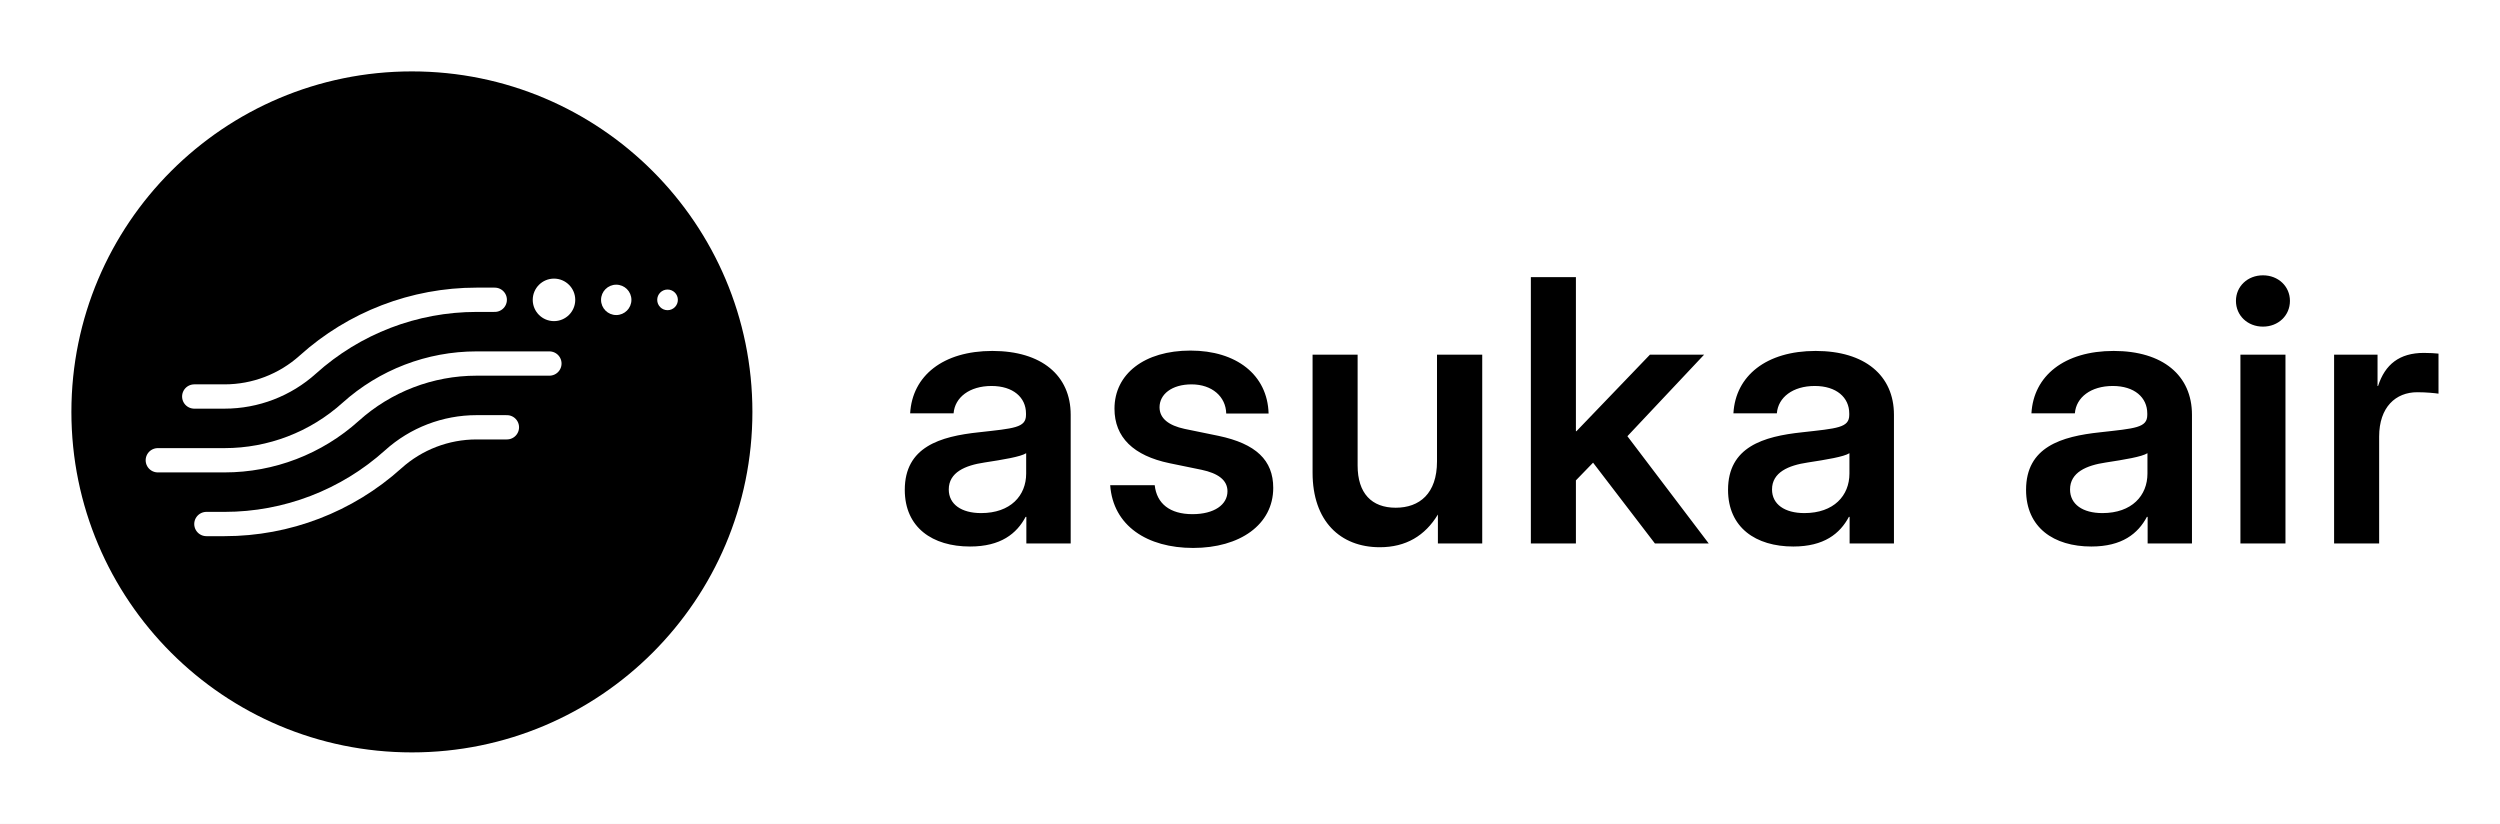
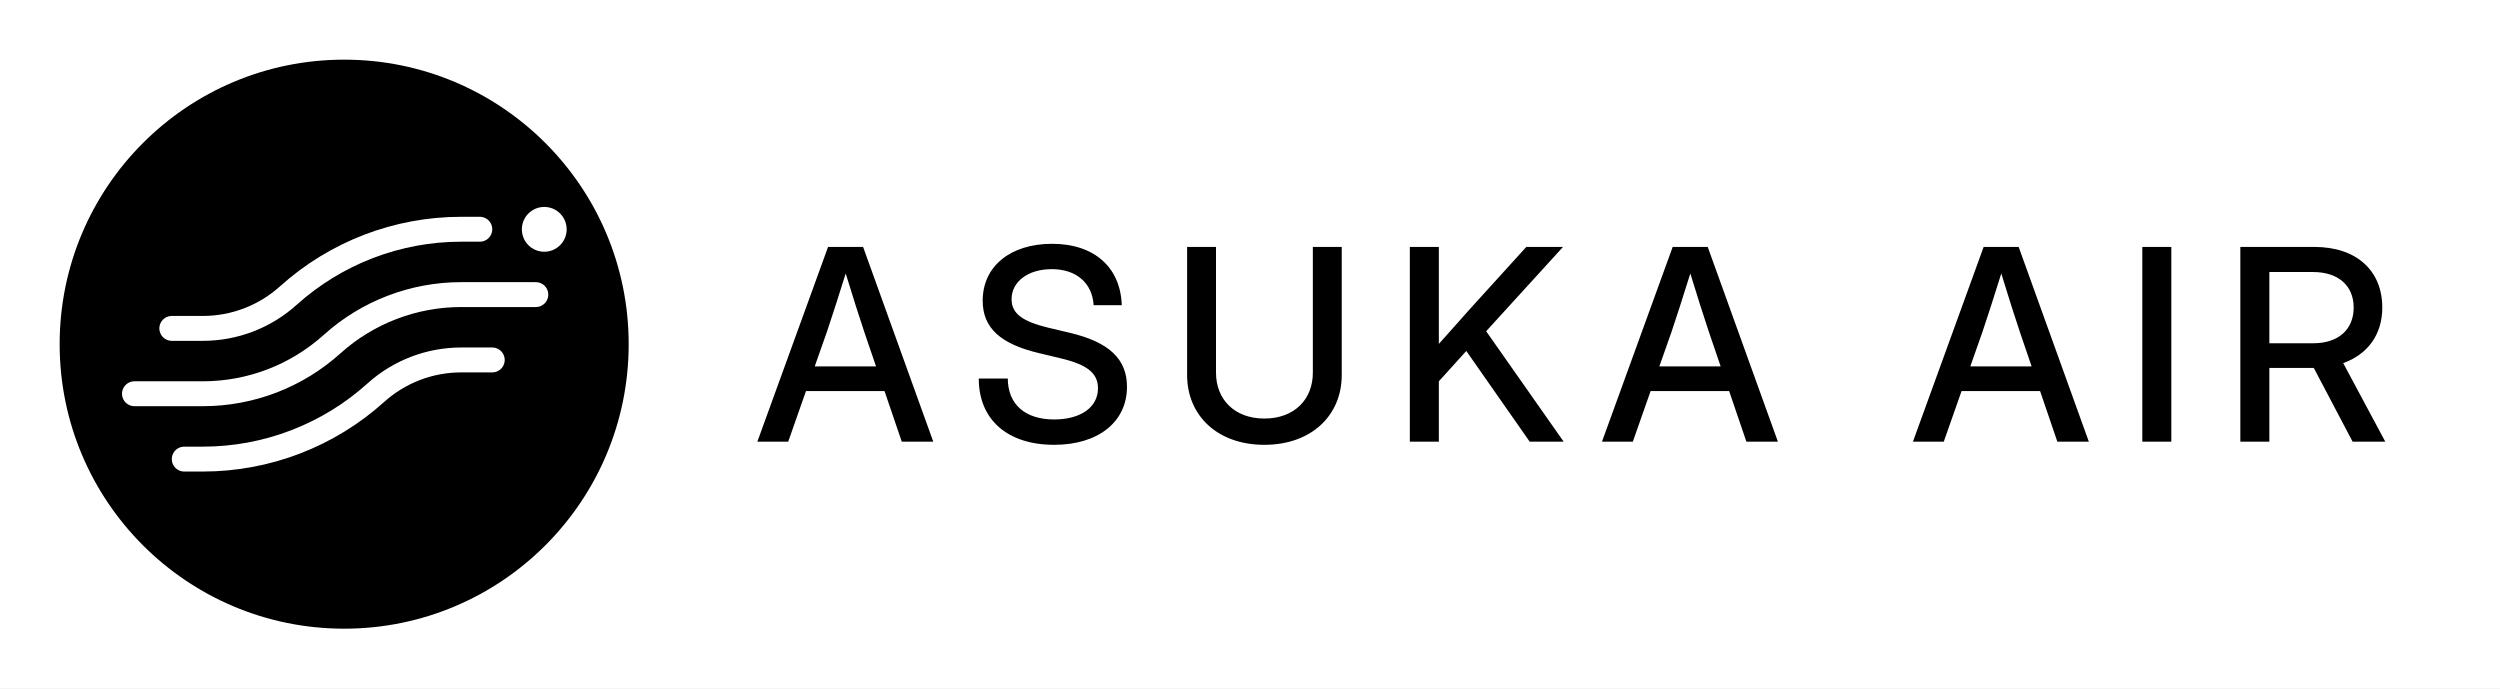
- <svg xmlns="http://www.w3.org/2000/svg" viewBox="0 0 437 144">
+ <svg xmlns="http://www.w3.org/2000/svg" viewBox="0 0 523 144">
  <rect width="100%" height="100%" fill="#fff" />
  <g transform="translate(10,10) scale(0.62)">
    <circle cx="100" cy="100" r="96" fill="#000" />
-     <g transform="translate(100,100) scale(0.856) translate(-120.2,-100)">
+     <g transform="translate(100,100) scale(1.050) translate(-103.9,-100)">
      <g fill="none" stroke="#fff" stroke-width="8" stroke-linecap="round">
        <path d="M48.51,94.93 L58.51,94.93 A41.00,41.00 0 0 0 85.95,84.39 A83.00,83.00 0 0 1 141.49,63.07 L147.49,63.07" />
        <path d="M36.51,115.93 L58.51,115.93 A62.00,62.00 0 0 0 100.00,100.00 A62.00,62.00 0 0 1 141.49,84.07 L165.49,84.07" />
        <path d="M52.51,136.93 L58.51,136.93 A83.00,83.00 0 0 0 114.05,115.61 A41.00,41.00 0 0 1 141.49,105.07 L151.49,105.07" />
      </g>
-       <circle cx="167.0" cy="63.1" r="7" fill="#fff" />
-       <circle cx="187.5" cy="63.1" r="5" fill="#fff" />
-       <circle cx="204.4" cy="63.1" r="3.4" fill="#fff" />
+       <circle cx="168.2" cy="63.1" r="7.2" fill="#fff" />
    </g>
  </g>
-   <path transform="translate(156.0,95.0)" d="M13.562 0.531C18.938 0.531 21.719 -1.719 23.281 -4.656H23.406V0.0H31.156V-22.5C31.156 -29.375 26.062 -33.656 17.469 -33.656C8.844 -33.656 3.469 -29.312 3.094 -22.75H10.688C10.906 -25.531 13.469 -27.531 17.312 -27.531C21.094 -27.531 23.344 -25.531 23.344 -22.719V-22.469C23.344 -20.219 21.25 -20.125 15.125 -19.438C8.312 -18.719 2.156 -16.875 2.156 -9.375C2.156 -2.781 7.0 0.531 13.562 0.531ZM15.5 -5.312C12.062 -5.312 9.844 -6.844 9.844 -9.438C9.844 -12.438 12.719 -13.656 16.094 -14.156C19.344 -14.656 22.406 -15.156 23.375 -15.781V-12.219C23.375 -8.375 20.656 -5.312 15.5 -5.312Z M52.562 0.781C60.719 0.781 66.562 -3.281 66.562 -9.719C66.562 -14.562 63.531 -17.438 57.0 -18.812L51.062 -20.031C48.312 -20.625 46.688 -21.844 46.688 -23.812C46.688 -26.062 48.812 -27.812 52.281 -27.812C55.875 -27.812 58.281 -25.656 58.344 -22.719H65.75C65.562 -29.5 60.094 -33.719 52.094 -33.719C44.031 -33.719 38.812 -29.625 38.812 -23.562C38.812 -18.562 42.125 -15.344 48.438 -14.031L54.062 -12.875C56.844 -12.281 58.562 -11.125 58.562 -9.125C58.562 -6.781 56.25 -5.125 52.438 -5.125C48.5 -5.125 46.188 -6.969 45.844 -10.188H38.062C38.562 -3.094 44.531 0.781 52.562 0.781Z M85.188 0.656C89.75 0.656 93.094 -1.344 95.344 -5.062V0.0H103.094V-33.0H95.188V-14.344C95.188 -8.719 92.125 -6.25 87.969 -6.25C83.75 -6.25 81.312 -8.781 81.312 -13.625V-33.0H73.438V-12.375C73.438 -3.906 78.281 0.656 85.188 0.656Z M111.594 0.0H119.469V-11.031L122.469 -14.125L133.281 0.0H142.688L128.469 -18.75L141.875 -33.0H132.406L119.562 -19.625H119.469V-46.562H111.594Z M157.469 0.531C162.844 0.531 165.625 -1.719 167.188 -4.656H167.312V0.0H175.062V-22.5C175.062 -29.375 169.969 -33.656 161.375 -33.656C152.75 -33.656 147.375 -29.312 147.0 -22.75H154.594C154.812 -25.531 157.375 -27.531 161.219 -27.531C165.0 -27.531 167.25 -25.531 167.25 -22.719V-22.469C167.25 -20.219 165.156 -20.125 159.031 -19.438C152.219 -18.719 146.062 -16.875 146.062 -9.375C146.062 -2.781 150.906 0.531 157.469 0.531ZM159.406 -5.312C155.969 -5.312 153.75 -6.844 153.75 -9.438C153.75 -12.438 156.625 -13.656 160.0 -14.156C163.25 -14.656 166.312 -15.156 167.281 -15.781V-12.219C167.281 -8.375 164.562 -5.312 159.406 -5.312Z  M209.562 0.531C214.938 0.531 217.719 -1.719 219.281 -4.656H219.406V0.0H227.156V-22.5C227.156 -29.375 222.062 -33.656 213.469 -33.656C204.844 -33.656 199.469 -29.312 199.094 -22.75H206.688C206.906 -25.531 209.469 -27.531 213.312 -27.531C217.094 -27.531 219.344 -25.531 219.344 -22.719V-22.469C219.344 -20.219 217.25 -20.125 211.125 -19.438C204.312 -18.719 198.156 -16.875 198.156 -9.375C198.156 -2.781 203.0 0.531 209.562 0.531ZM211.5 -5.312C208.062 -5.312 205.844 -6.844 205.844 -9.438C205.844 -12.438 208.719 -13.656 212.094 -14.156C215.344 -14.656 218.406 -15.156 219.375 -15.781V-12.219C219.375 -8.375 216.656 -5.312 211.5 -5.312Z M235.625 0.0H243.5V-33.0H235.625ZM239.562 -37.906C242.25 -37.906 244.281 -39.844 244.281 -42.406C244.281 -44.938 242.25 -46.875 239.562 -46.875C236.875 -46.875 234.844 -44.938 234.844 -42.406C234.844 -39.844 236.875 -37.906 239.562 -37.906Z M252.0 0.0H259.875V-18.688C259.875 -23.844 262.781 -26.438 266.531 -26.438C268.094 -26.438 269.656 -26.281 270.25 -26.188V-33.188C269.625 -33.25 268.75 -33.312 267.688 -33.312C263.438 -33.312 260.906 -31.312 259.688 -27.531H259.594V-33.0H252.0Z" fill="#000" />
+   <path transform="translate(158.0,92.4)" d="M0.438 0.0H6.891L10.609 -10.582H27.043L30.652 0.0H37.242L22.559 -40.742H15.23ZM12.441 -15.75 14.984 -22.969C16.105 -26.332 17.281 -29.914 18.922 -35.191C20.535 -29.914 21.684 -26.332 22.805 -22.969L25.266 -15.75Z M62.535 0.656C71.777 0.656 77.766 -4.156 77.766 -11.484C77.766 -17.309 73.992 -20.836 65.816 -22.777L61.414 -23.816C55.809 -25.156 53.621 -26.852 53.621 -29.805C53.621 -33.496 57.094 -36.094 62.016 -36.094C67.156 -36.094 70.492 -33.223 70.793 -28.547H76.672C76.426 -36.504 70.875 -41.398 62.098 -41.398C53.348 -41.398 47.578 -36.668 47.578 -29.504C47.578 -23.871 51.188 -20.453 59.418 -18.512L63.875 -17.445C69.535 -16.105 71.695 -14.301 71.695 -11.156C71.695 -7.191 68.059 -4.648 62.535 -4.648C56.438 -4.648 52.855 -7.82 52.828 -13.207H46.758C46.758 -4.594 52.773 0.656 62.535 0.656Z M106.504 0.656C116.293 0.656 122.691 -5.441 122.691 -13.945V-40.742H116.648V-14.438C116.648 -8.859 112.793 -4.84 106.504 -4.84C100.242 -4.84 96.387 -8.859 96.387 -14.438V-40.742H90.344V-13.945C90.344 -5.441 96.715 0.656 106.504 0.656Z M136.938 0.0H143.008V-12.633L148.75 -18.977L162.012 0.0H169.121L152.906 -23.105L168.984 -40.742H161.301L149.707 -27.973C147.438 -25.43 145.223 -22.969 143.008 -20.453V-40.742H136.938Z M177.133 0.0H183.586L187.305 -10.582H203.738L207.348 0.0H213.938L199.254 -40.742H191.926ZM189.137 -15.75 191.68 -22.969C192.801 -26.332 193.977 -29.914 195.617 -35.191C197.23 -29.914 198.379 -26.332 199.5 -22.969L201.961 -15.75Z  M242.184 0.0H248.637L252.355 -10.582H268.789L272.398 0.0H278.988L264.305 -40.742H256.977ZM254.188 -15.75 256.73 -22.969C257.852 -26.332 259.027 -29.914 260.668 -35.191C262.281 -29.914 263.43 -26.332 264.551 -22.969L267.012 -15.75Z M296.242 -40.742H290.172V0.0H296.242Z M310.68 0.0H316.75V-15.422H325.773C325.855 -15.422 325.965 -15.422 326.047 -15.422L334.168 0.0H341.004L332.199 -16.434C337.285 -18.266 340.375 -22.367 340.375 -28.055C340.375 -35.848 334.906 -40.742 326.184 -40.742H310.68ZM316.75 -20.59V-35.492H325.91C331.16 -35.492 334.387 -32.648 334.387 -28.055C334.387 -23.461 331.188 -20.59 325.938 -20.59Z" fill="#000" />
</svg>
